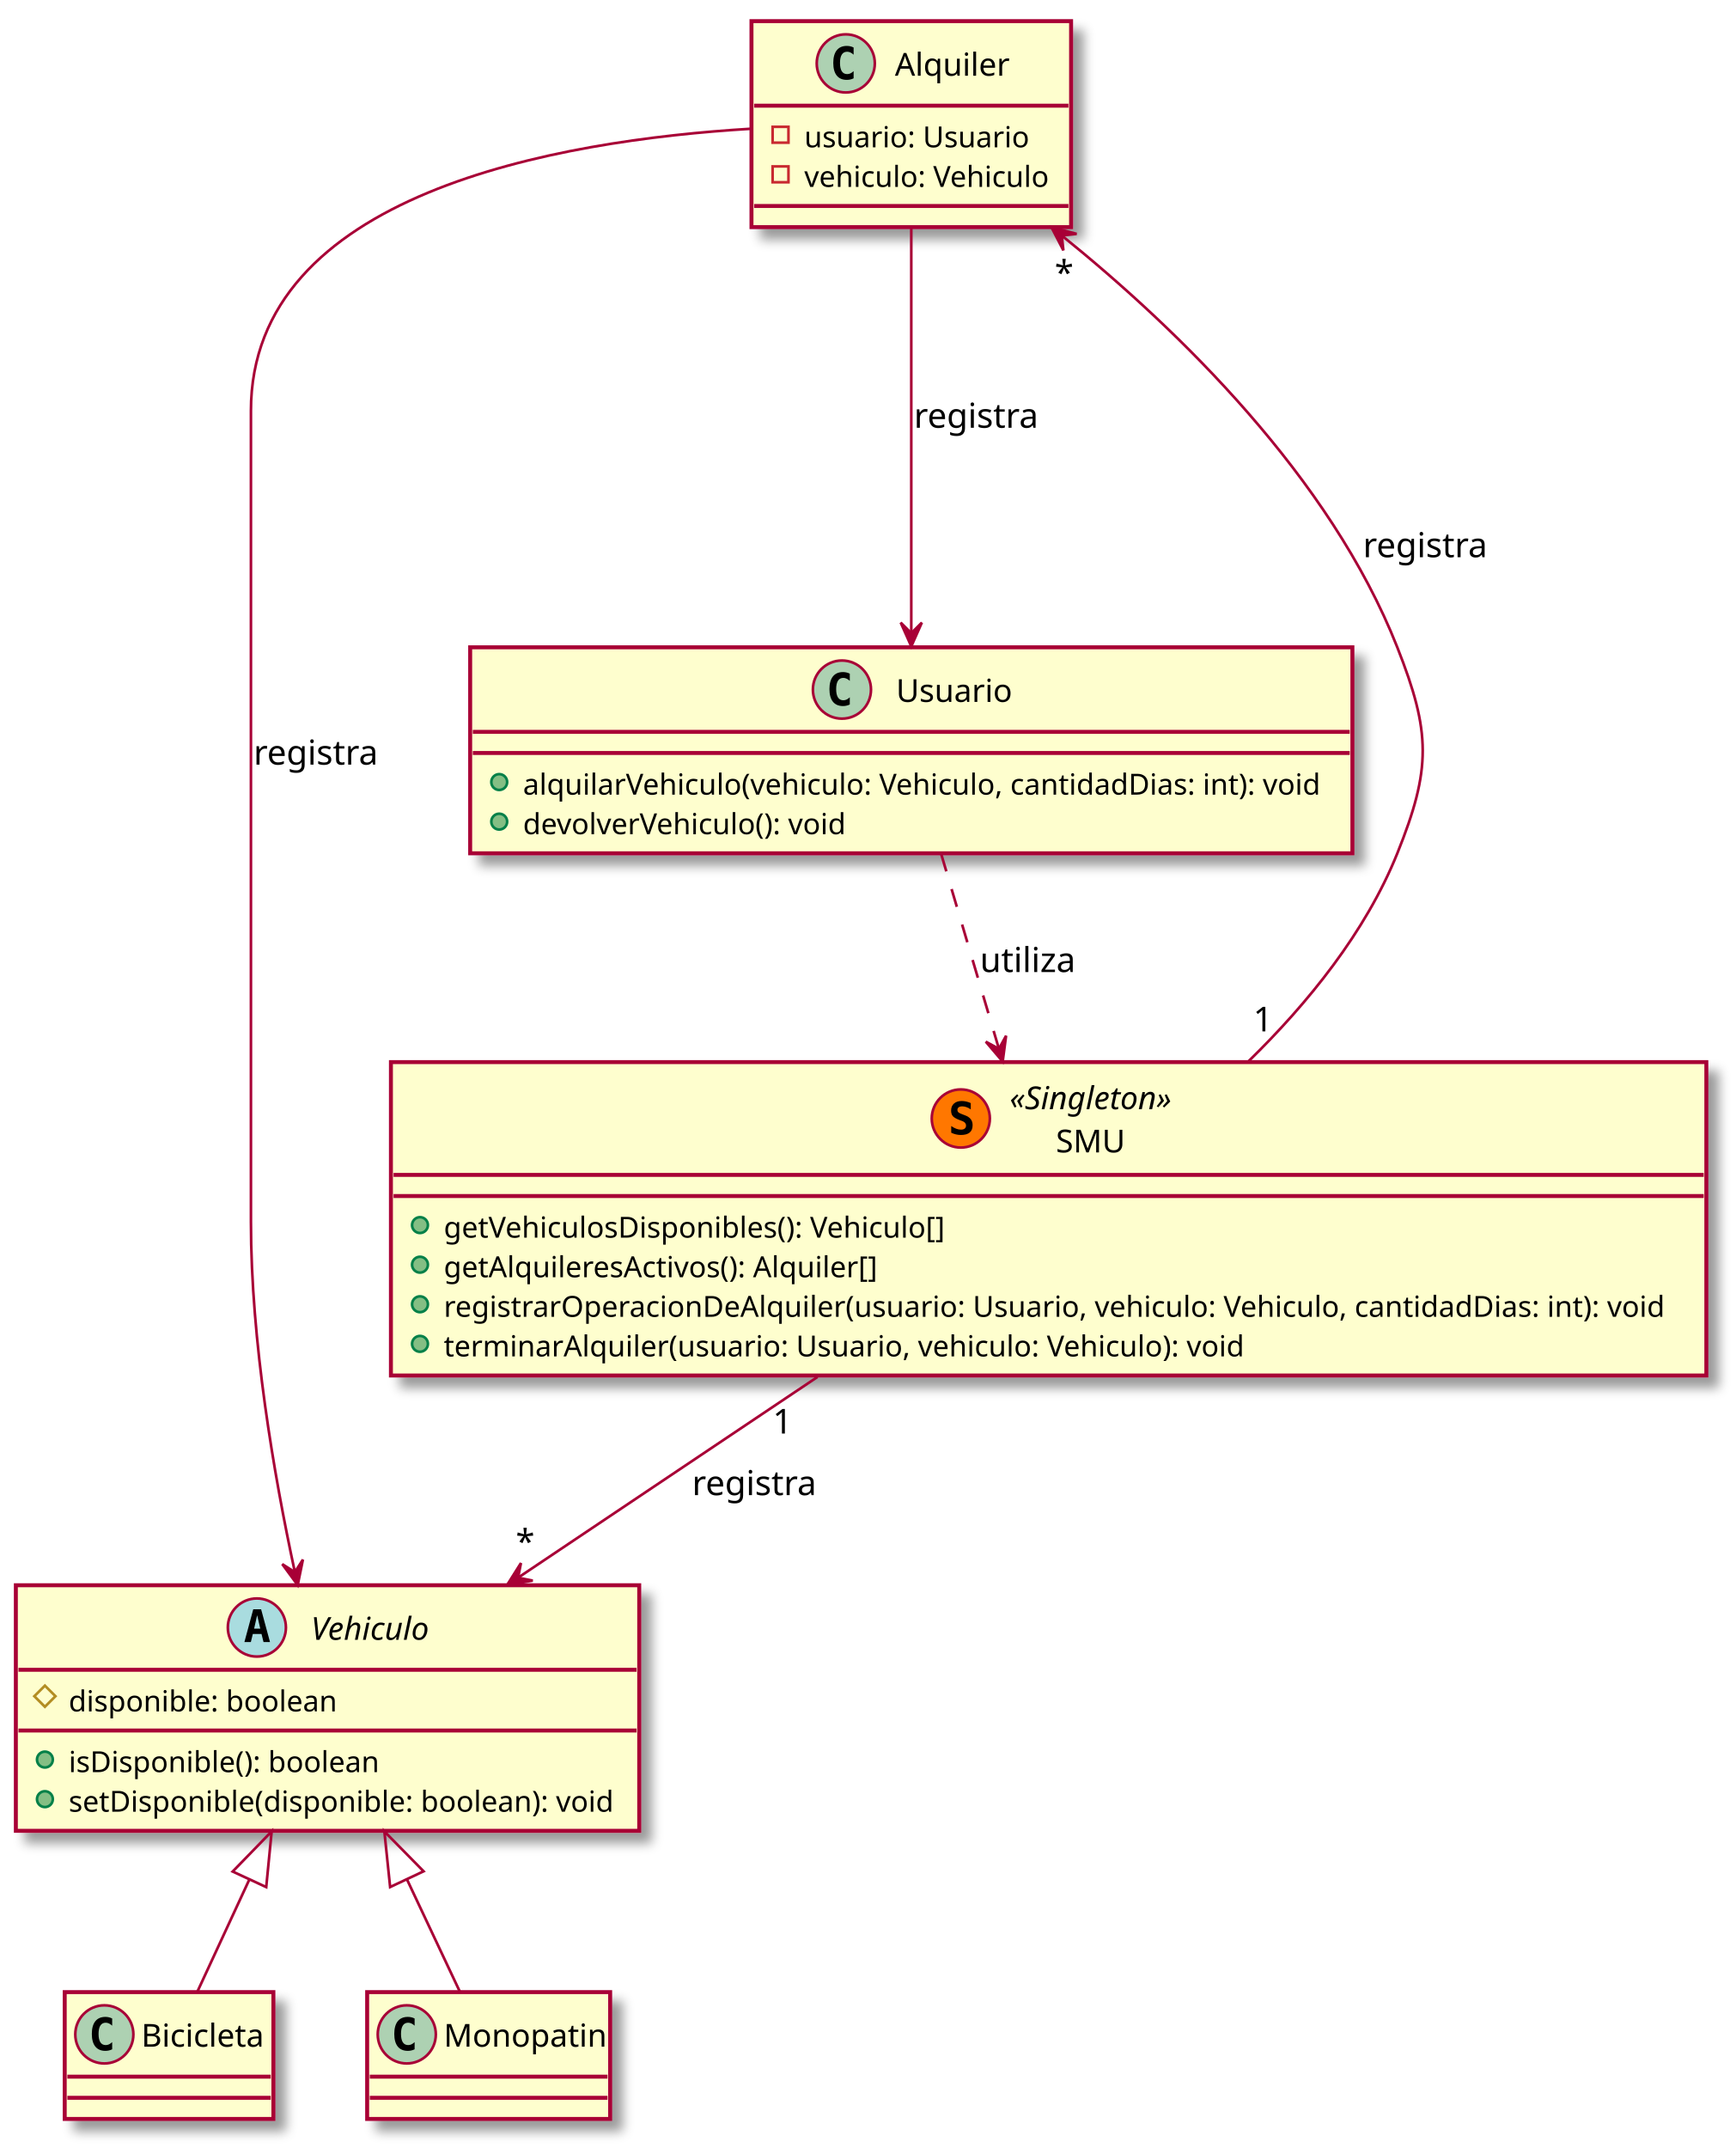
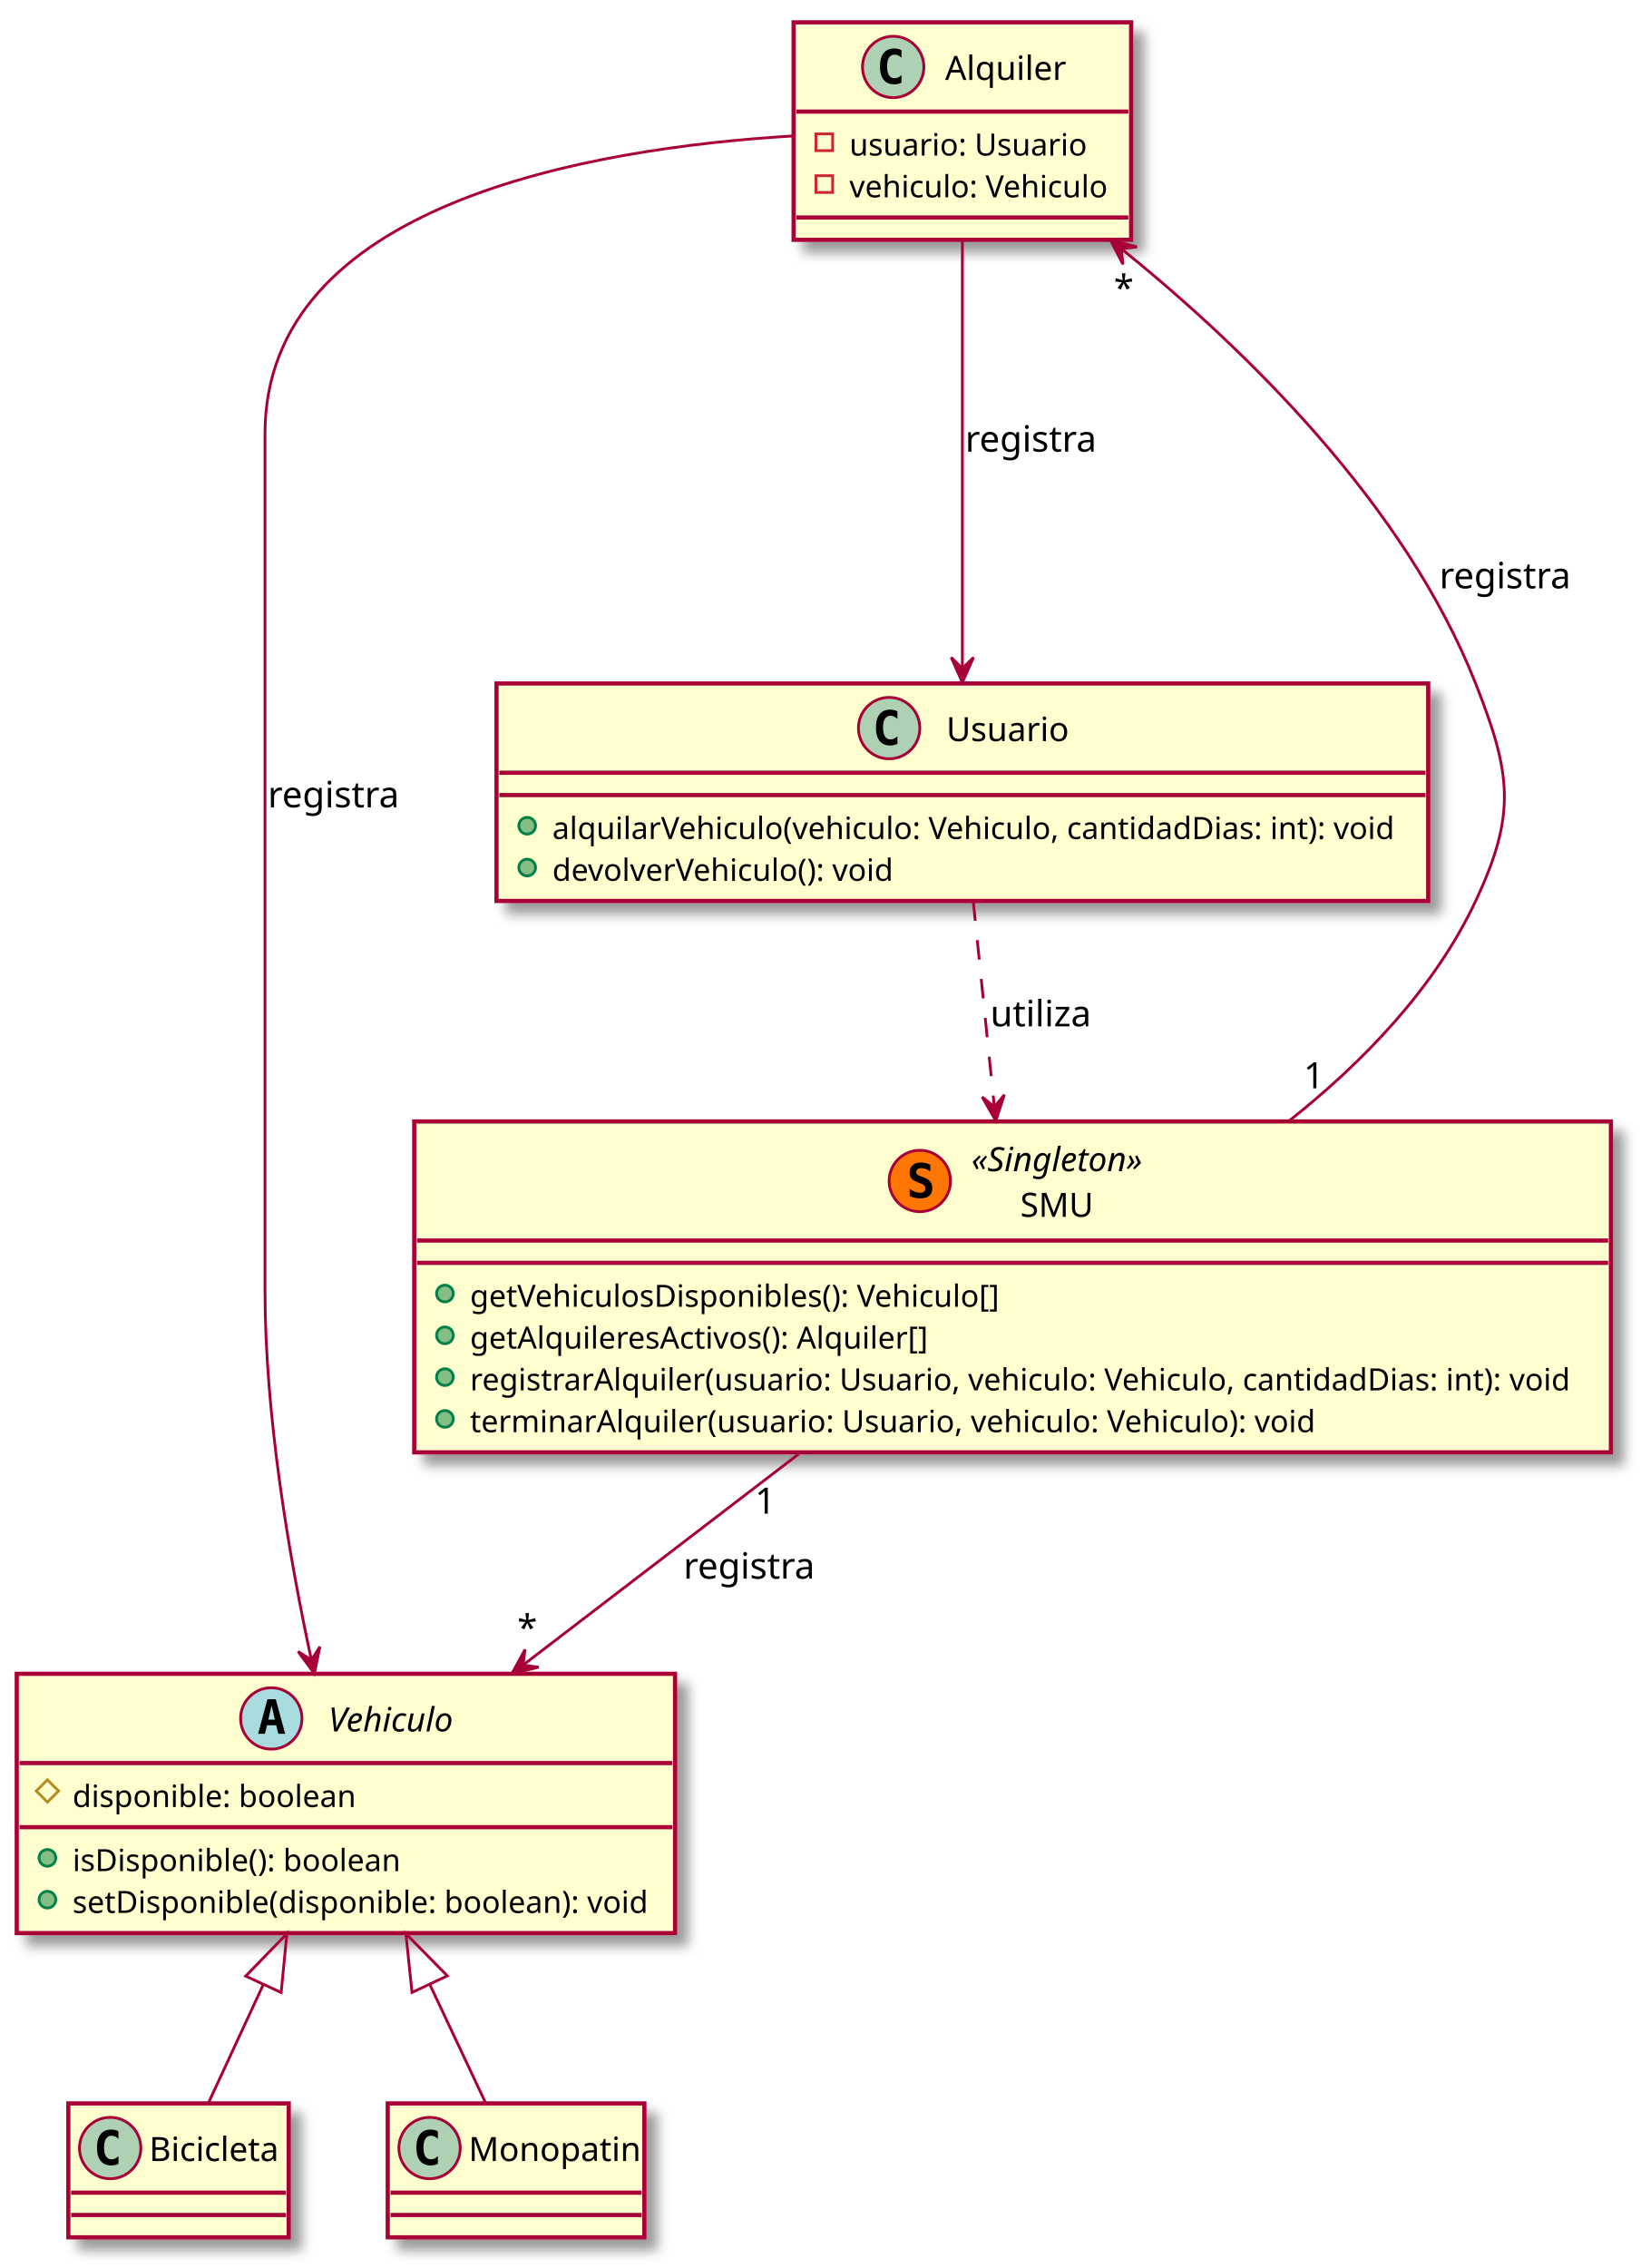
- <svg xmlns="http://www.w3.org/2000/svg" contentScriptType="application/ecmascript" contentStyleType="text/css" height="813px" preserveAspectRatio="none" style="width:657px;height:813px;" version="1.1" viewBox="0 0 657 813" width="657px" zoomAndPan="magnify">
+ <svg xmlns="http://www.w3.org/2000/svg" contentScriptType="application/ecmascript" contentStyleType="text/css" height="813px" preserveAspectRatio="none" style="width:588px;height:813px;" version="1.1" viewBox="0 0 588 813" width="588px" zoomAndPan="magnify">
  <defs>
-     <filter height="300%" id="f1newce2fmh9wg" width="300%" x="-1" y="-1">
+     <filter height="300%" id="fdd55rew98b45" width="300%" x="-1" y="-1">
      <feGaussianBlur result="blurOut" stdDeviation="2.0" />
      <feColorMatrix in="blurOut" result="blurOut2" type="matrix" values="0 0 0 0 0 0 0 0 0 0 0 0 0 0 0 0 0 0 .4 0" />
      <feOffset dx="4.0" dy="4.0" in="blurOut2" result="blurOut3" />
      <feBlend in="SourceGraphic" in2="blurOut3" mode="normal" />
    </filter>
  </defs>
  <g>
-     <rect fill="#FEFECE" filter="url(#f1newce2fmh9wg)" height="92.946" id="Vehiculo" style="stroke: #A80036; stroke-width: 1.5;" width="236" x="6" y="600" />
+     <rect fill="#FEFECE" filter="url(#fdd55rew98b45)" height="92.946" id="Vehiculo" style="stroke: #A80036; stroke-width: 1.5;" width="236" x="6" y="600" />
    <ellipse cx="97.25" cy="616" fill="#A9DCDF" rx="11" ry="11" style="stroke: #A80036; stroke-width: 1.0;" />
    <path d="M97.359,611.344 L96.203,616.422 L98.531,616.422 L97.359,611.344 Z M95.875,609.109 L98.859,609.109 L102.219,621.5 L99.766,621.5 L99,618.438 L95.719,618.438 L94.969,621.5 L92.531,621.5 L95.875,609.109 Z " />
    <text fill="#000000" font-family="sans-serif" font-size="12" font-style="italic" lengthAdjust="spacingAndGlyphs" textLength="45" x="117.75" y="620.656">Vehiculo</text>
    <line style="stroke: #A80036; stroke-width: 1.5;" x1="7" x2="241" y1="632" y2="632" />
    <polygon fill="none" points="17,638,21,642,17,646,13,642" style="stroke: #B38D22; stroke-width: 1.0;" />
    <text fill="#000000" font-family="sans-serif" font-size="11" lengthAdjust="spacingAndGlyphs" textLength="104" x="26" y="647.759">disponible: boolean</text>
    <line style="stroke: #A80036; stroke-width: 1.5;" x1="7" x2="241" y1="654.982" y2="654.982" />
    <ellipse cx="17" cy="665.982" fill="#84BE84" rx="3" ry="3" style="stroke: #038048; stroke-width: 1.0;" />
    <text fill="#000000" font-family="sans-serif" font-size="11" lengthAdjust="spacingAndGlyphs" textLength="119" x="26" y="670.741">isDisponible(): boolean</text>
    <ellipse cx="17" cy="680.964" fill="#84BE84" rx="3" ry="3" style="stroke: #038048; stroke-width: 1.0;" />
    <text fill="#000000" font-family="sans-serif" font-size="11" lengthAdjust="spacingAndGlyphs" textLength="210" x="26" y="685.723">setDisponible(disponible: boolean): void</text>
-     <rect fill="#FEFECE" filter="url(#f1newce2fmh9wg)" height="48" id="Bicicleta" style="stroke: #A80036; stroke-width: 1.5;" width="79" x="24.5" y="754" />
+     <rect fill="#FEFECE" filter="url(#fdd55rew98b45)" height="48" id="Bicicleta" style="stroke: #A80036; stroke-width: 1.5;" width="79" x="24.5" y="754" />
    <ellipse cx="39.5" cy="770" fill="#ADD1B2" rx="11" ry="11" style="stroke: #A80036; stroke-width: 1.0;" />
    <path d="M42.469,775.641 Q41.891,775.938 41.25,776.078 Q40.609,776.234 39.906,776.234 Q37.406,776.234 36.078,774.594 Q34.766,772.938 34.766,769.812 Q34.766,766.688 36.078,765.031 Q37.406,763.375 39.906,763.375 Q40.609,763.375 41.25,763.531 Q41.906,763.688 42.469,763.984 L42.469,766.703 Q41.844,766.125 41.25,765.859 Q40.656,765.578 40.031,765.578 Q38.688,765.578 38,766.656 Q37.312,767.719 37.312,769.812 Q37.312,771.906 38,772.984 Q38.688,774.047 40.031,774.047 Q40.656,774.047 41.25,773.781 Q41.844,773.5 42.469,772.922 L42.469,775.641 Z " />
    <text fill="#000000" font-family="sans-serif" font-size="12" lengthAdjust="spacingAndGlyphs" textLength="47" x="53.5" y="774.656">Bicicleta</text>
    <line style="stroke: #A80036; stroke-width: 1.5;" x1="25.5" x2="102.5" y1="786" y2="786" />
    <line style="stroke: #A80036; stroke-width: 1.5;" x1="25.5" x2="102.5" y1="794" y2="794" />
-     <rect fill="#FEFECE" filter="url(#f1newce2fmh9wg)" height="48" id="Monopatin" style="stroke: #A80036; stroke-width: 1.5;" width="92" x="139" y="754" />
+     <rect fill="#FEFECE" filter="url(#fdd55rew98b45)" height="48" id="Monopatin" style="stroke: #A80036; stroke-width: 1.5;" width="92" x="139" y="754" />
    <ellipse cx="154" cy="770" fill="#ADD1B2" rx="11" ry="11" style="stroke: #A80036; stroke-width: 1.0;" />
    <path d="M156.969,775.641 Q156.391,775.938 155.75,776.078 Q155.109,776.234 154.406,776.234 Q151.906,776.234 150.578,774.594 Q149.266,772.938 149.266,769.812 Q149.266,766.688 150.578,765.031 Q151.906,763.375 154.406,763.375 Q155.109,763.375 155.75,763.531 Q156.406,763.688 156.969,763.984 L156.969,766.703 Q156.344,766.125 155.75,765.859 Q155.156,765.578 154.531,765.578 Q153.188,765.578 152.5,766.656 Q151.812,767.719 151.812,769.812 Q151.812,771.906 152.5,772.984 Q153.188,774.047 154.531,774.047 Q155.156,774.047 155.75,773.781 Q156.344,773.5 156.969,772.922 L156.969,775.641 Z " />
    <text fill="#000000" font-family="sans-serif" font-size="12" lengthAdjust="spacingAndGlyphs" textLength="60" x="168" y="774.656">Monopatin</text>
    <line style="stroke: #A80036; stroke-width: 1.5;" x1="140" x2="230" y1="786" y2="786" />
    <line style="stroke: #A80036; stroke-width: 1.5;" x1="140" x2="230" y1="794" y2="794" />
-     <rect fill="#FEFECE" filter="url(#f1newce2fmh9wg)" height="77.964" id="Usuario" style="stroke: #A80036; stroke-width: 1.5;" width="334" x="178" y="245" />
+     <rect fill="#FEFECE" filter="url(#fdd55rew98b45)" height="77.964" id="Usuario" style="stroke: #A80036; stroke-width: 1.5;" width="334" x="178" y="245" />
    <ellipse cx="318.75" cy="261" fill="#ADD1B2" rx="11" ry="11" style="stroke: #A80036; stroke-width: 1.0;" />
    <path d="M321.719,266.641 Q321.141,266.938 320.5,267.078 Q319.859,267.234 319.156,267.234 Q316.656,267.234 315.328,265.594 Q314.016,263.938 314.016,260.812 Q314.016,257.688 315.328,256.031 Q316.656,254.375 319.156,254.375 Q319.859,254.375 320.5,254.531 Q321.156,254.688 321.719,254.984 L321.719,257.703 Q321.094,257.125 320.5,256.859 Q319.906,256.578 319.281,256.578 Q317.938,256.578 317.25,257.656 Q316.562,258.719 316.562,260.812 Q316.562,262.906 317.25,263.984 Q317.938,265.047 319.281,265.047 Q319.906,265.047 320.5,264.781 Q321.094,264.5 321.719,263.922 L321.719,266.641 Z " />
    <text fill="#000000" font-family="sans-serif" font-size="12" lengthAdjust="spacingAndGlyphs" textLength="44" x="339.25" y="265.656">Usuario</text>
    <line style="stroke: #A80036; stroke-width: 1.5;" x1="179" x2="511" y1="277" y2="277" />
    <line style="stroke: #A80036; stroke-width: 1.5;" x1="179" x2="511" y1="285" y2="285" />
    <ellipse cx="189" cy="296" fill="#84BE84" rx="3" ry="3" style="stroke: #038048; stroke-width: 1.0;" />
    <text fill="#000000" font-family="sans-serif" font-size="11" lengthAdjust="spacingAndGlyphs" textLength="308" x="198" y="300.759">alquilarVehiculo(vehiculo: Vehiculo, cantidadDias: int): void</text>
    <ellipse cx="189" cy="310.982" fill="#84BE84" rx="3" ry="3" style="stroke: #038048; stroke-width: 1.0;" />
    <text fill="#000000" font-family="sans-serif" font-size="11" lengthAdjust="spacingAndGlyphs" textLength="126" x="198" y="315.741">devolverVehiculo(): void</text>
-     <rect fill="#FEFECE" filter="url(#f1newce2fmh9wg)" height="77.964" id="Alquiler" style="stroke: #A80036; stroke-width: 1.5;" width="121" x="284.5" y="8" />
+     <rect fill="#FEFECE" filter="url(#fdd55rew98b45)" height="77.964" id="Alquiler" style="stroke: #A80036; stroke-width: 1.5;" width="121" x="284.5" y="8" />
    <ellipse cx="320.2" cy="24" fill="#ADD1B2" rx="11" ry="11" style="stroke: #A80036; stroke-width: 1.0;" />
    <path d="M323.169,29.641 Q322.591,29.938 321.95,30.078 Q321.309,30.234 320.606,30.234 Q318.106,30.234 316.778,28.594 Q315.466,26.938 315.466,23.812 Q315.466,20.688 316.778,19.031 Q318.106,17.375 320.606,17.375 Q321.309,17.375 321.95,17.531 Q322.606,17.688 323.169,17.984 L323.169,20.703 Q322.544,20.125 321.95,19.859 Q321.356,19.578 320.731,19.578 Q319.387,19.578 318.7,20.656 Q318.012,21.719 318.012,23.812 Q318.012,25.906 318.7,26.984 Q319.387,28.047 320.731,28.047 Q321.356,28.047 321.95,27.781 Q322.544,27.5 323.169,26.922 L323.169,29.641 Z " />
    <text fill="#000000" font-family="sans-serif" font-size="12" lengthAdjust="spacingAndGlyphs" textLength="43" x="338.8" y="28.656">Alquiler</text>
    <line style="stroke: #A80036; stroke-width: 1.5;" x1="285.5" x2="404.5" y1="40" y2="40" />
    <rect fill="none" height="6" style="stroke: #C82930; stroke-width: 1.0;" width="6" x="292.5" y="48" />
    <text fill="#000000" font-family="sans-serif" font-size="11" lengthAdjust="spacingAndGlyphs" textLength="87" x="304.5" y="55.759">usuario: Usuario</text>
    <rect fill="none" height="6" style="stroke: #C82930; stroke-width: 1.0;" width="6" x="292.5" y="62.982" />
    <text fill="#000000" font-family="sans-serif" font-size="11" lengthAdjust="spacingAndGlyphs" textLength="95" x="304.5" y="70.741">vehiculo: Vehiculo</text>
    <line style="stroke: #A80036; stroke-width: 1.5;" x1="285.5" x2="404.5" y1="77.964" y2="77.964" />
-     <rect fill="#FEFECE" filter="url(#f1newce2fmh9wg)" height="118.616" id="SMU" style="stroke: #A80036; stroke-width: 1.5;" width="498" x="148" y="402" />
-     <ellipse cx="363.75" cy="423.344" fill="#FF7700" rx="11" ry="11" style="stroke: #A80036; stroke-width: 1.0;" />
-     <path d="M363.234,423.907 Q361.375,423.204 360.719,422.438 Q360.078,421.657 360.078,420.344 Q360.078,418.657 361.156,417.688 Q362.234,416.719 364.109,416.719 Q364.969,416.719 365.812,416.922 Q366.672,417.11 367.516,417.5 L367.516,419.891 Q366.734,419.329 365.906,419.047 Q365.094,418.75 364.297,418.75 Q363.422,418.75 362.938,419.11 Q362.469,419.469 362.469,420.125 Q362.469,420.641 362.812,420.985 Q363.156,421.313 364.25,421.719 L365.312,422.125 Q366.797,422.672 367.5,423.579 Q368.219,424.485 368.219,425.86 Q368.219,427.735 367.109,428.657 Q366,429.579 363.75,429.579 Q362.828,429.579 361.906,429.36 Q360.984,429.141 360.125,428.719 L360.125,426.188 Q361.094,426.875 362.016,427.219 Q362.938,427.563 363.828,427.563 Q364.734,427.563 365.234,427.157 Q365.734,426.735 365.734,426 Q365.734,425.438 365.391,425.032 Q365.062,424.61 364.438,424.36 L363.234,423.907 Z " />
-     <text fill="#000000" font-family="sans-serif" font-size="12" font-style="italic" lengthAdjust="spacingAndGlyphs" textLength="62" x="382.25" y="419.828">«Singleton»</text>
-     <text fill="#000000" font-family="sans-serif" font-size="12" lengthAdjust="spacingAndGlyphs" textLength="27" x="399.75" y="436.172">SMU</text>
-     <line style="stroke: #A80036; stroke-width: 1.5;" x1="149" x2="645" y1="444.688" y2="444.688" />
-     <line style="stroke: #A80036; stroke-width: 1.5;" x1="149" x2="645" y1="452.688" y2="452.688" />
-     <ellipse cx="159" cy="463.688" fill="#84BE84" rx="3" ry="3" style="stroke: #038048; stroke-width: 1.0;" />
-     <text fill="#000000" font-family="sans-serif" font-size="11" lengthAdjust="spacingAndGlyphs" textLength="193" x="168" y="468.447">getVehiculosDisponibles(): Vehiculo[]</text>
-     <ellipse cx="159" cy="478.67" fill="#84BE84" rx="3" ry="3" style="stroke: #038048; stroke-width: 1.0;" />
-     <text fill="#000000" font-family="sans-serif" font-size="11" lengthAdjust="spacingAndGlyphs" textLength="167" x="168" y="483.429">getAlquileresActivos(): Alquiler[]</text>
-     <ellipse cx="159" cy="493.652" fill="#84BE84" rx="3" ry="3" style="stroke: #038048; stroke-width: 1.0;" />
-     <text fill="#000000" font-family="sans-serif" font-size="11" lengthAdjust="spacingAndGlyphs" textLength="472" x="168" y="498.411">registrarOperacionDeAlquiler(usuario: Usuario, vehiculo: Vehiculo, cantidadDias: int): void</text>
-     <ellipse cx="159" cy="508.634" fill="#84BE84" rx="3" ry="3" style="stroke: #038048; stroke-width: 1.0;" />
-     <text fill="#000000" font-family="sans-serif" font-size="11" lengthAdjust="spacingAndGlyphs" textLength="310" x="168" y="513.393">terminarAlquiler(usuario: Usuario, vehiculo: Vehiculo): void</text>
+     <rect fill="#FEFECE" filter="url(#fdd55rew98b45)" height="118.616" id="SMU" style="stroke: #A80036; stroke-width: 1.5;" width="429" x="148.5" y="402" />
+     <ellipse cx="329.75" cy="423.344" fill="#FF7700" rx="11" ry="11" style="stroke: #A80036; stroke-width: 1.0;" />
+     <path d="M329.234,423.907 Q327.375,423.204 326.719,422.438 Q326.078,421.657 326.078,420.344 Q326.078,418.657 327.156,417.688 Q328.234,416.719 330.109,416.719 Q330.969,416.719 331.812,416.922 Q332.672,417.11 333.516,417.5 L333.516,419.891 Q332.734,419.329 331.906,419.047 Q331.094,418.75 330.297,418.75 Q329.422,418.75 328.938,419.11 Q328.469,419.469 328.469,420.125 Q328.469,420.641 328.812,420.985 Q329.156,421.313 330.25,421.719 L331.312,422.125 Q332.797,422.672 333.5,423.579 Q334.219,424.485 334.219,425.86 Q334.219,427.735 333.109,428.657 Q332,429.579 329.75,429.579 Q328.828,429.579 327.906,429.36 Q326.984,429.141 326.125,428.719 L326.125,426.188 Q327.094,426.875 328.016,427.219 Q328.938,427.563 329.828,427.563 Q330.734,427.563 331.234,427.157 Q331.734,426.735 331.734,426 Q331.734,425.438 331.391,425.032 Q331.062,424.61 330.438,424.36 L329.234,423.907 Z " />
+     <text fill="#000000" font-family="sans-serif" font-size="12" font-style="italic" lengthAdjust="spacingAndGlyphs" textLength="62" x="348.25" y="419.828">«Singleton»</text>
+     <text fill="#000000" font-family="sans-serif" font-size="12" lengthAdjust="spacingAndGlyphs" textLength="27" x="365.75" y="436.172">SMU</text>
+     <line style="stroke: #A80036; stroke-width: 1.5;" x1="149.5" x2="576.5" y1="444.688" y2="444.688" />
+     <line style="stroke: #A80036; stroke-width: 1.5;" x1="149.5" x2="576.5" y1="452.688" y2="452.688" />
+     <ellipse cx="159.5" cy="463.688" fill="#84BE84" rx="3" ry="3" style="stroke: #038048; stroke-width: 1.0;" />
+     <text fill="#000000" font-family="sans-serif" font-size="11" lengthAdjust="spacingAndGlyphs" textLength="193" x="168.5" y="468.447">getVehiculosDisponibles(): Vehiculo[]</text>
+     <ellipse cx="159.5" cy="478.67" fill="#84BE84" rx="3" ry="3" style="stroke: #038048; stroke-width: 1.0;" />
+     <text fill="#000000" font-family="sans-serif" font-size="11" lengthAdjust="spacingAndGlyphs" textLength="167" x="168.5" y="483.429">getAlquileresActivos(): Alquiler[]</text>
+     <ellipse cx="159.5" cy="493.652" fill="#84BE84" rx="3" ry="3" style="stroke: #038048; stroke-width: 1.0;" />
+     <text fill="#000000" font-family="sans-serif" font-size="11" lengthAdjust="spacingAndGlyphs" textLength="403" x="168.5" y="498.411">registrarAlquiler(usuario: Usuario, vehiculo: Vehiculo, cantidadDias: int): void</text>
+     <ellipse cx="159.5" cy="508.634" fill="#84BE84" rx="3" ry="3" style="stroke: #038048; stroke-width: 1.0;" />
+     <text fill="#000000" font-family="sans-serif" font-size="11" lengthAdjust="spacingAndGlyphs" textLength="310" x="168.5" y="513.393">terminarAlquiler(usuario: Usuario, vehiculo: Vehiculo): void</text>
    <path d="M94.37,711.44 C87.33,726.65 80.26,741.91 74.71,753.87 " fill="none" id="Vehiculo&lt;-Bicicleta" style="stroke: #A80036; stroke-width: 1.0;" />
    <polygon fill="none" points="88.09,708.36,102.85,693.16,100.79,714.25,88.09,708.36" style="stroke: #A80036; stroke-width: 1.0;" />
    <path d="M154.12,711.44 C161.28,726.65 168.47,741.91 174.11,753.87 " fill="none" id="Vehiculo&lt;-Monopatin" style="stroke: #A80036; stroke-width: 1.0;" />
    <polygon fill="none" points="147.7,714.23,145.51,693.16,160.36,708.27,147.7,714.23" style="stroke: #A80036; stroke-width: 1.0;" />
-     <path d="M472.64,401.72 C495.17,379.73 517.02,352.78 529,323 C541.94,290.84 541.72,277.25 529,245 C503.58,180.55 446.04,124.77 402.02,89.18 " fill="none" id="SMU-&gt;Alquiler" style="stroke: #A80036; stroke-width: 1.0;" />
+     <path d="M462.06,401.87 C488.79,380.68 514.35,354.16 529,323 C543.75,291.63 541.72,277.25 529,245 C503.58,180.55 446.04,124.77 402.02,89.18 " fill="none" id="SMU-&gt;Alquiler" style="stroke: #A80036; stroke-width: 1.0;" />
    <polygon fill="#A80036" points="398.07,86.01,402.587,94.762,401.97,89.139,407.593,88.522,398.07,86.01" style="stroke: #A80036; stroke-width: 1.0;" />
    <text fill="#000000" font-family="sans-serif" font-size="13" lengthAdjust="spacingAndGlyphs" textLength="46" x="516" y="210.897">registra</text>
-     <text fill="#000000" font-family="sans-serif" font-size="13" lengthAdjust="spacingAndGlyphs" textLength="7" x="474.432" y="390.362">1</text>
+     <text fill="#000000" font-family="sans-serif" font-size="13" lengthAdjust="spacingAndGlyphs" textLength="7" x="467.304" y="390.108">1</text>
    <text fill="#000000" font-family="sans-serif" font-size="13" lengthAdjust="spacingAndGlyphs" textLength="7" x="399.28" y="107.837">*</text>
-     <path d="M309.49,521.16 C272.93,545.67 230.95,573.81 196.19,597.11 " fill="none" id="SMU-&gt;Vehiculo" style="stroke: #A80036; stroke-width: 1.0;" />
-     <polygon fill="#A80036" points="191.98,599.93,201.683,598.243,196.134,597.147,197.23,591.597,191.98,599.93" style="stroke: #A80036; stroke-width: 1.0;" />
-     <text fill="#000000" font-family="sans-serif" font-size="13" lengthAdjust="spacingAndGlyphs" textLength="46" x="262" y="565.897">registra</text>
-     <text fill="#000000" font-family="sans-serif" font-size="13" lengthAdjust="spacingAndGlyphs" textLength="7" x="292.536" y="542.572">1</text>
-     <text fill="#000000" font-family="sans-serif" font-size="13" lengthAdjust="spacingAndGlyphs" textLength="7" x="195.256" y="588.111">*</text>
+     <path d="M286.39,521.16 C254.51,545.57 217.93,573.58 187.57,596.83 " fill="none" id="SMU-&gt;Vehiculo" style="stroke: #A80036; stroke-width: 1.0;" />
+     <polygon fill="#A80036" points="183.52,599.93,193.097,597.631,187.489,596.889,188.231,591.281,183.52,599.93" style="stroke: #A80036; stroke-width: 1.0;" />
+     <text fill="#000000" font-family="sans-serif" font-size="13" lengthAdjust="spacingAndGlyphs" textLength="46" x="245" y="565.897">registra</text>
+     <text fill="#000000" font-family="sans-serif" font-size="13" lengthAdjust="spacingAndGlyphs" textLength="7" x="270.628" y="542.572">1</text>
+     <text fill="#000000" font-family="sans-serif" font-size="13" lengthAdjust="spacingAndGlyphs" textLength="7" x="185.448" y="588.111">*</text>
    <path d="M345,86.02 C345,127.96 345,195.34 345,239.39 " fill="none" id="Alquiler-&gt;Usuario" style="stroke: #A80036; stroke-width: 1.0;" />
    <polygon fill="#A80036" points="345,244.65,349,235.65,345,239.65,341,235.65,345,244.65" style="stroke: #A80036; stroke-width: 1.0;" />
    <text fill="#000000" font-family="sans-serif" font-size="13" lengthAdjust="spacingAndGlyphs" textLength="46" x="346" y="161.897">registra</text>
    <path d="M284.48,48.72 C210.49,53.17 95,73.29 95,155.5 C95,155.5 95,155.5 95,462.5 C95,507.57 103.69,558.12 111.55,594.65 " fill="none" id="Alquiler-&gt;Vehiculo" style="stroke: #A80036; stroke-width: 1.0;" />
    <polygon fill="#A80036" points="112.7,599.94,114.679,590.292,111.629,595.056,106.865,592.006,112.7,599.94" style="stroke: #A80036; stroke-width: 1.0;" />
    <text fill="#000000" font-family="sans-serif" font-size="13" lengthAdjust="spacingAndGlyphs" textLength="46" x="96" y="289.397">registra</text>
-     <path d="M356.28,323.08 C362.67,344.63 370.82,372.14 378.15,396.87 " fill="none" id="Usuario-&gt;SMU" style="stroke: #A80036; stroke-width: 1.0; stroke-dasharray: 7.0,7.0;" />
-     <polygon fill="#A80036" points="379.6,401.78,380.893,392.016,378.187,396.984,373.219,394.277,379.6,401.78" style="stroke: #A80036; stroke-width: 1.0;" />
-     <text fill="#000000" font-family="sans-serif" font-size="13" lengthAdjust="spacingAndGlyphs" textLength="35" x="371" y="367.897">utiliza</text>
+     <path d="M348.91,323.08 C351.11,344.54 353.91,371.91 356.44,396.56 " fill="none" id="Usuario-&gt;SMU" style="stroke: #A80036; stroke-width: 1.0; stroke-dasharray: 7.0,7.0;" />
+     <polygon fill="#A80036" points="356.98,401.78,360.059,392.425,356.48,396.805,352.099,393.226,356.98,401.78" style="stroke: #A80036; stroke-width: 1.0;" />
+     <text fill="#000000" font-family="sans-serif" font-size="13" lengthAdjust="spacingAndGlyphs" textLength="35" x="355" y="367.897">utiliza</text>
  </g>
</svg>
